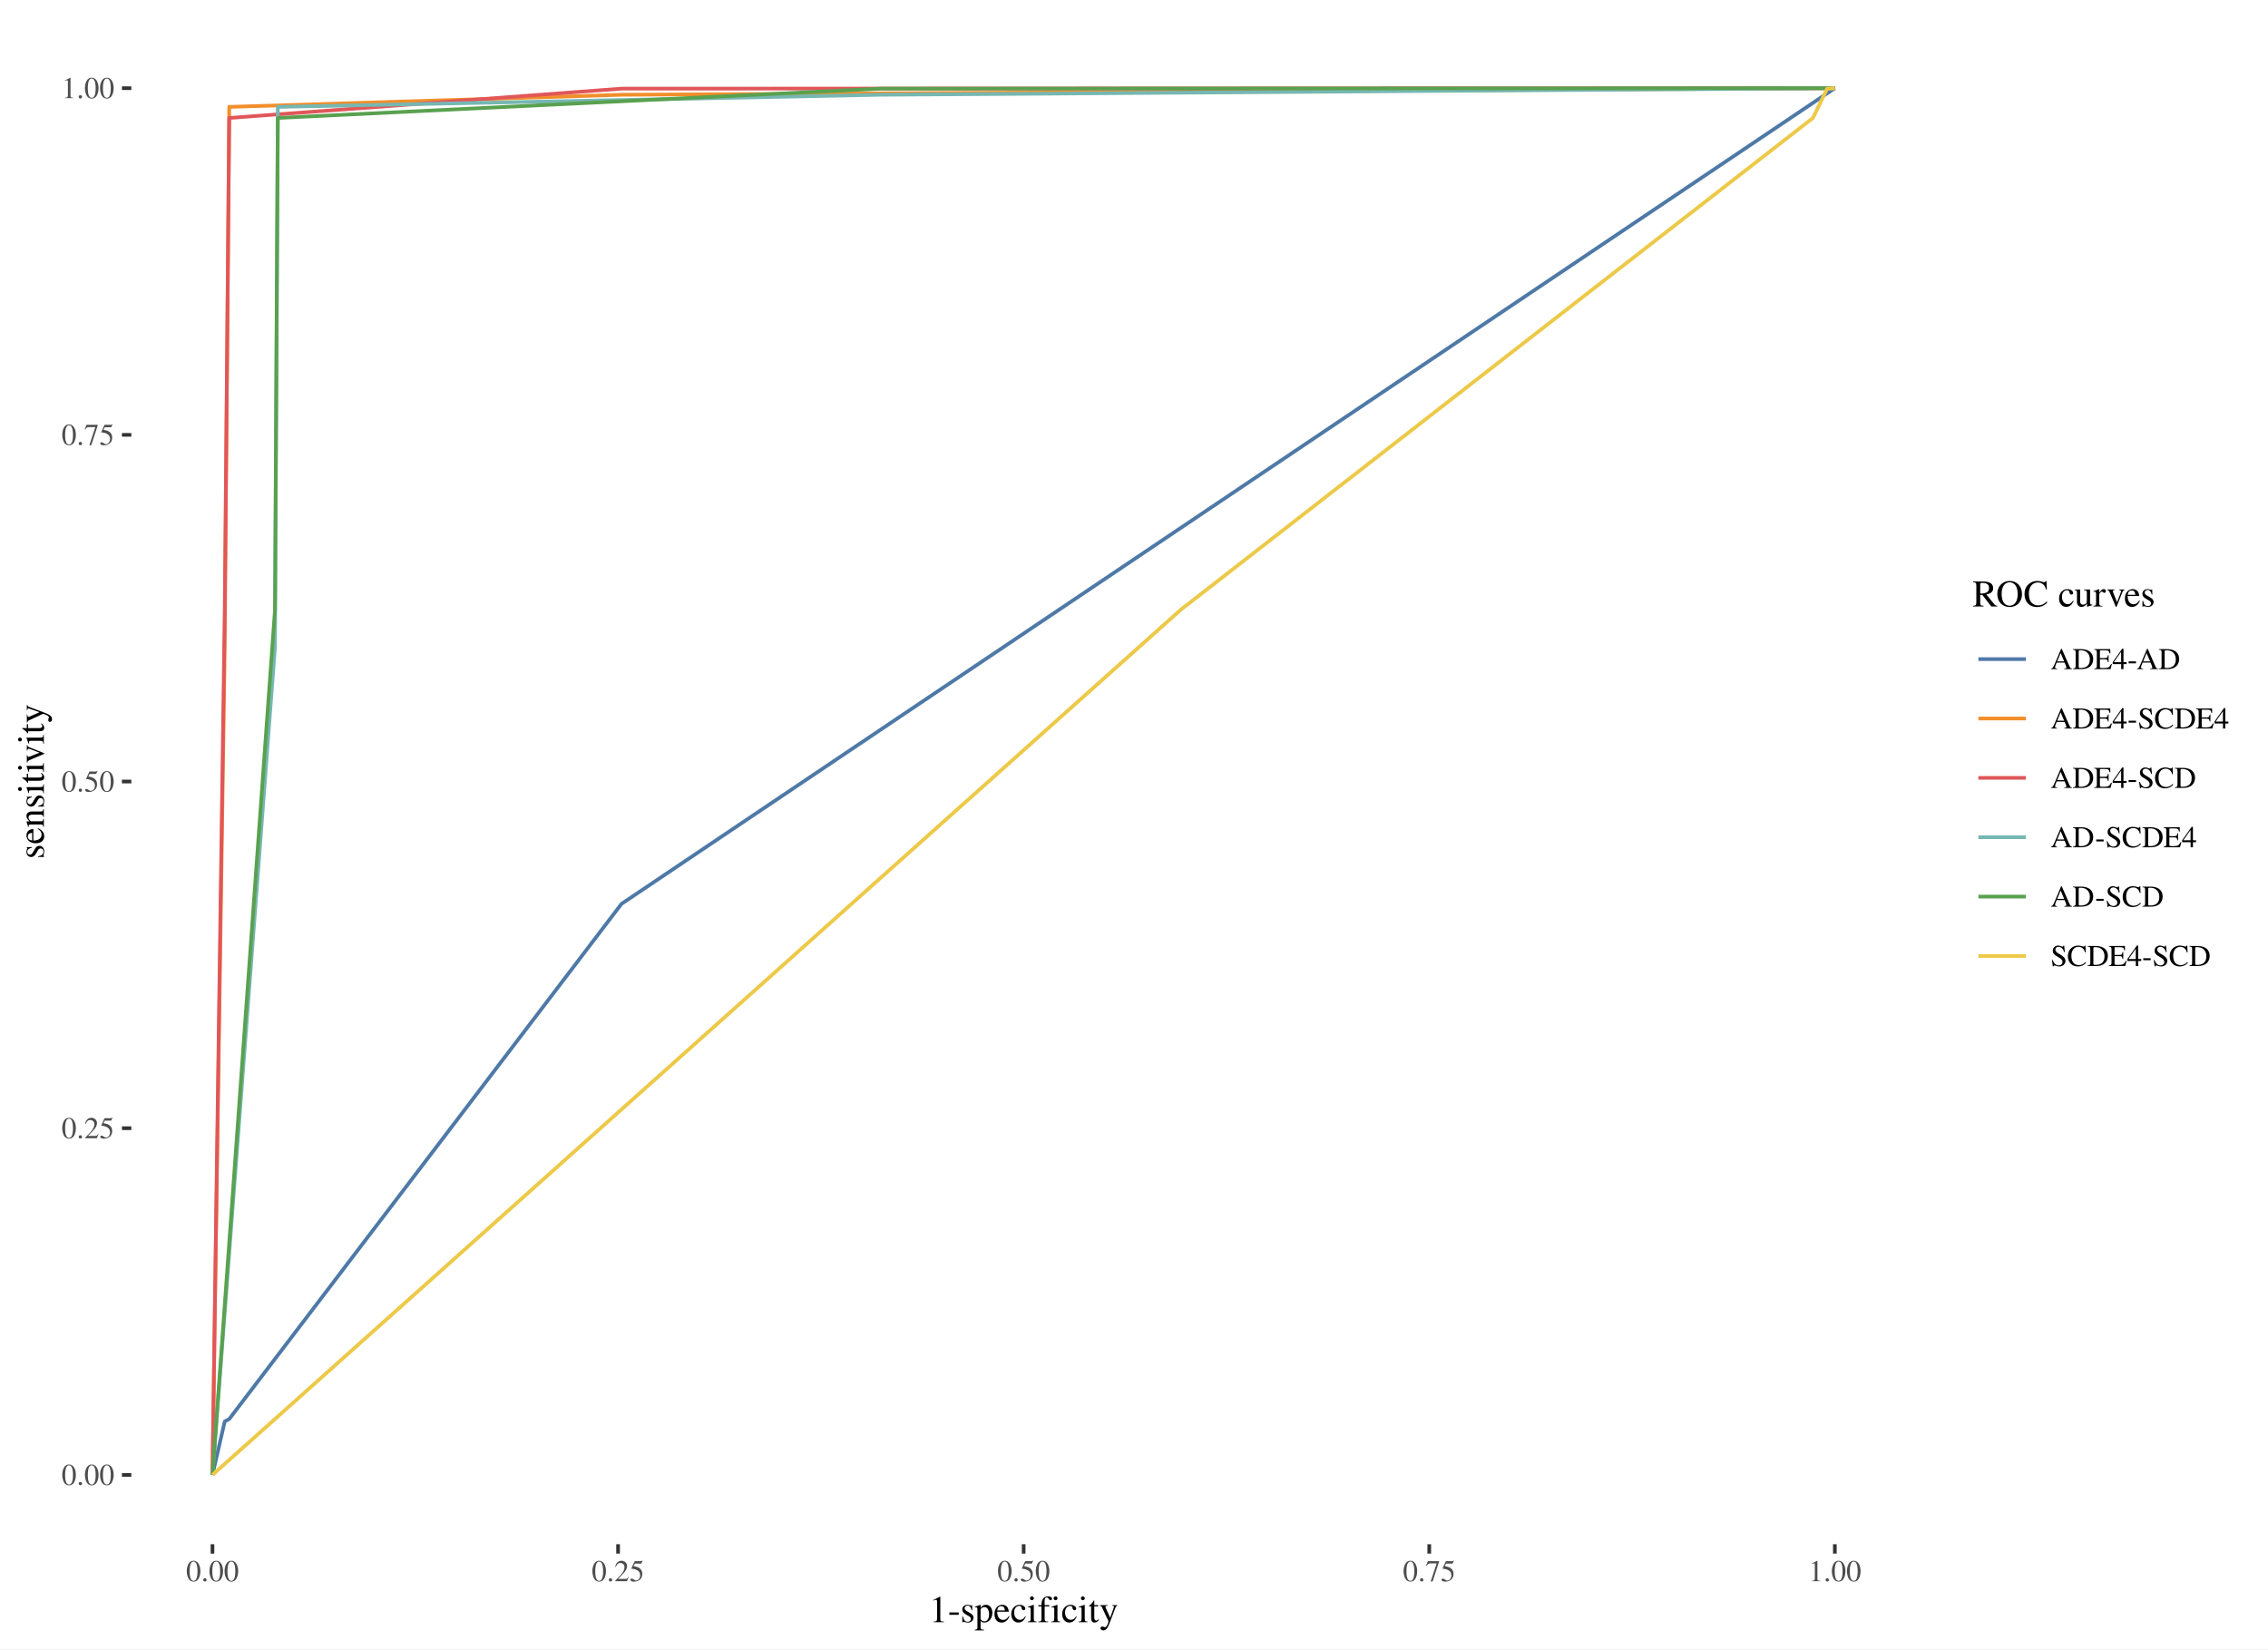
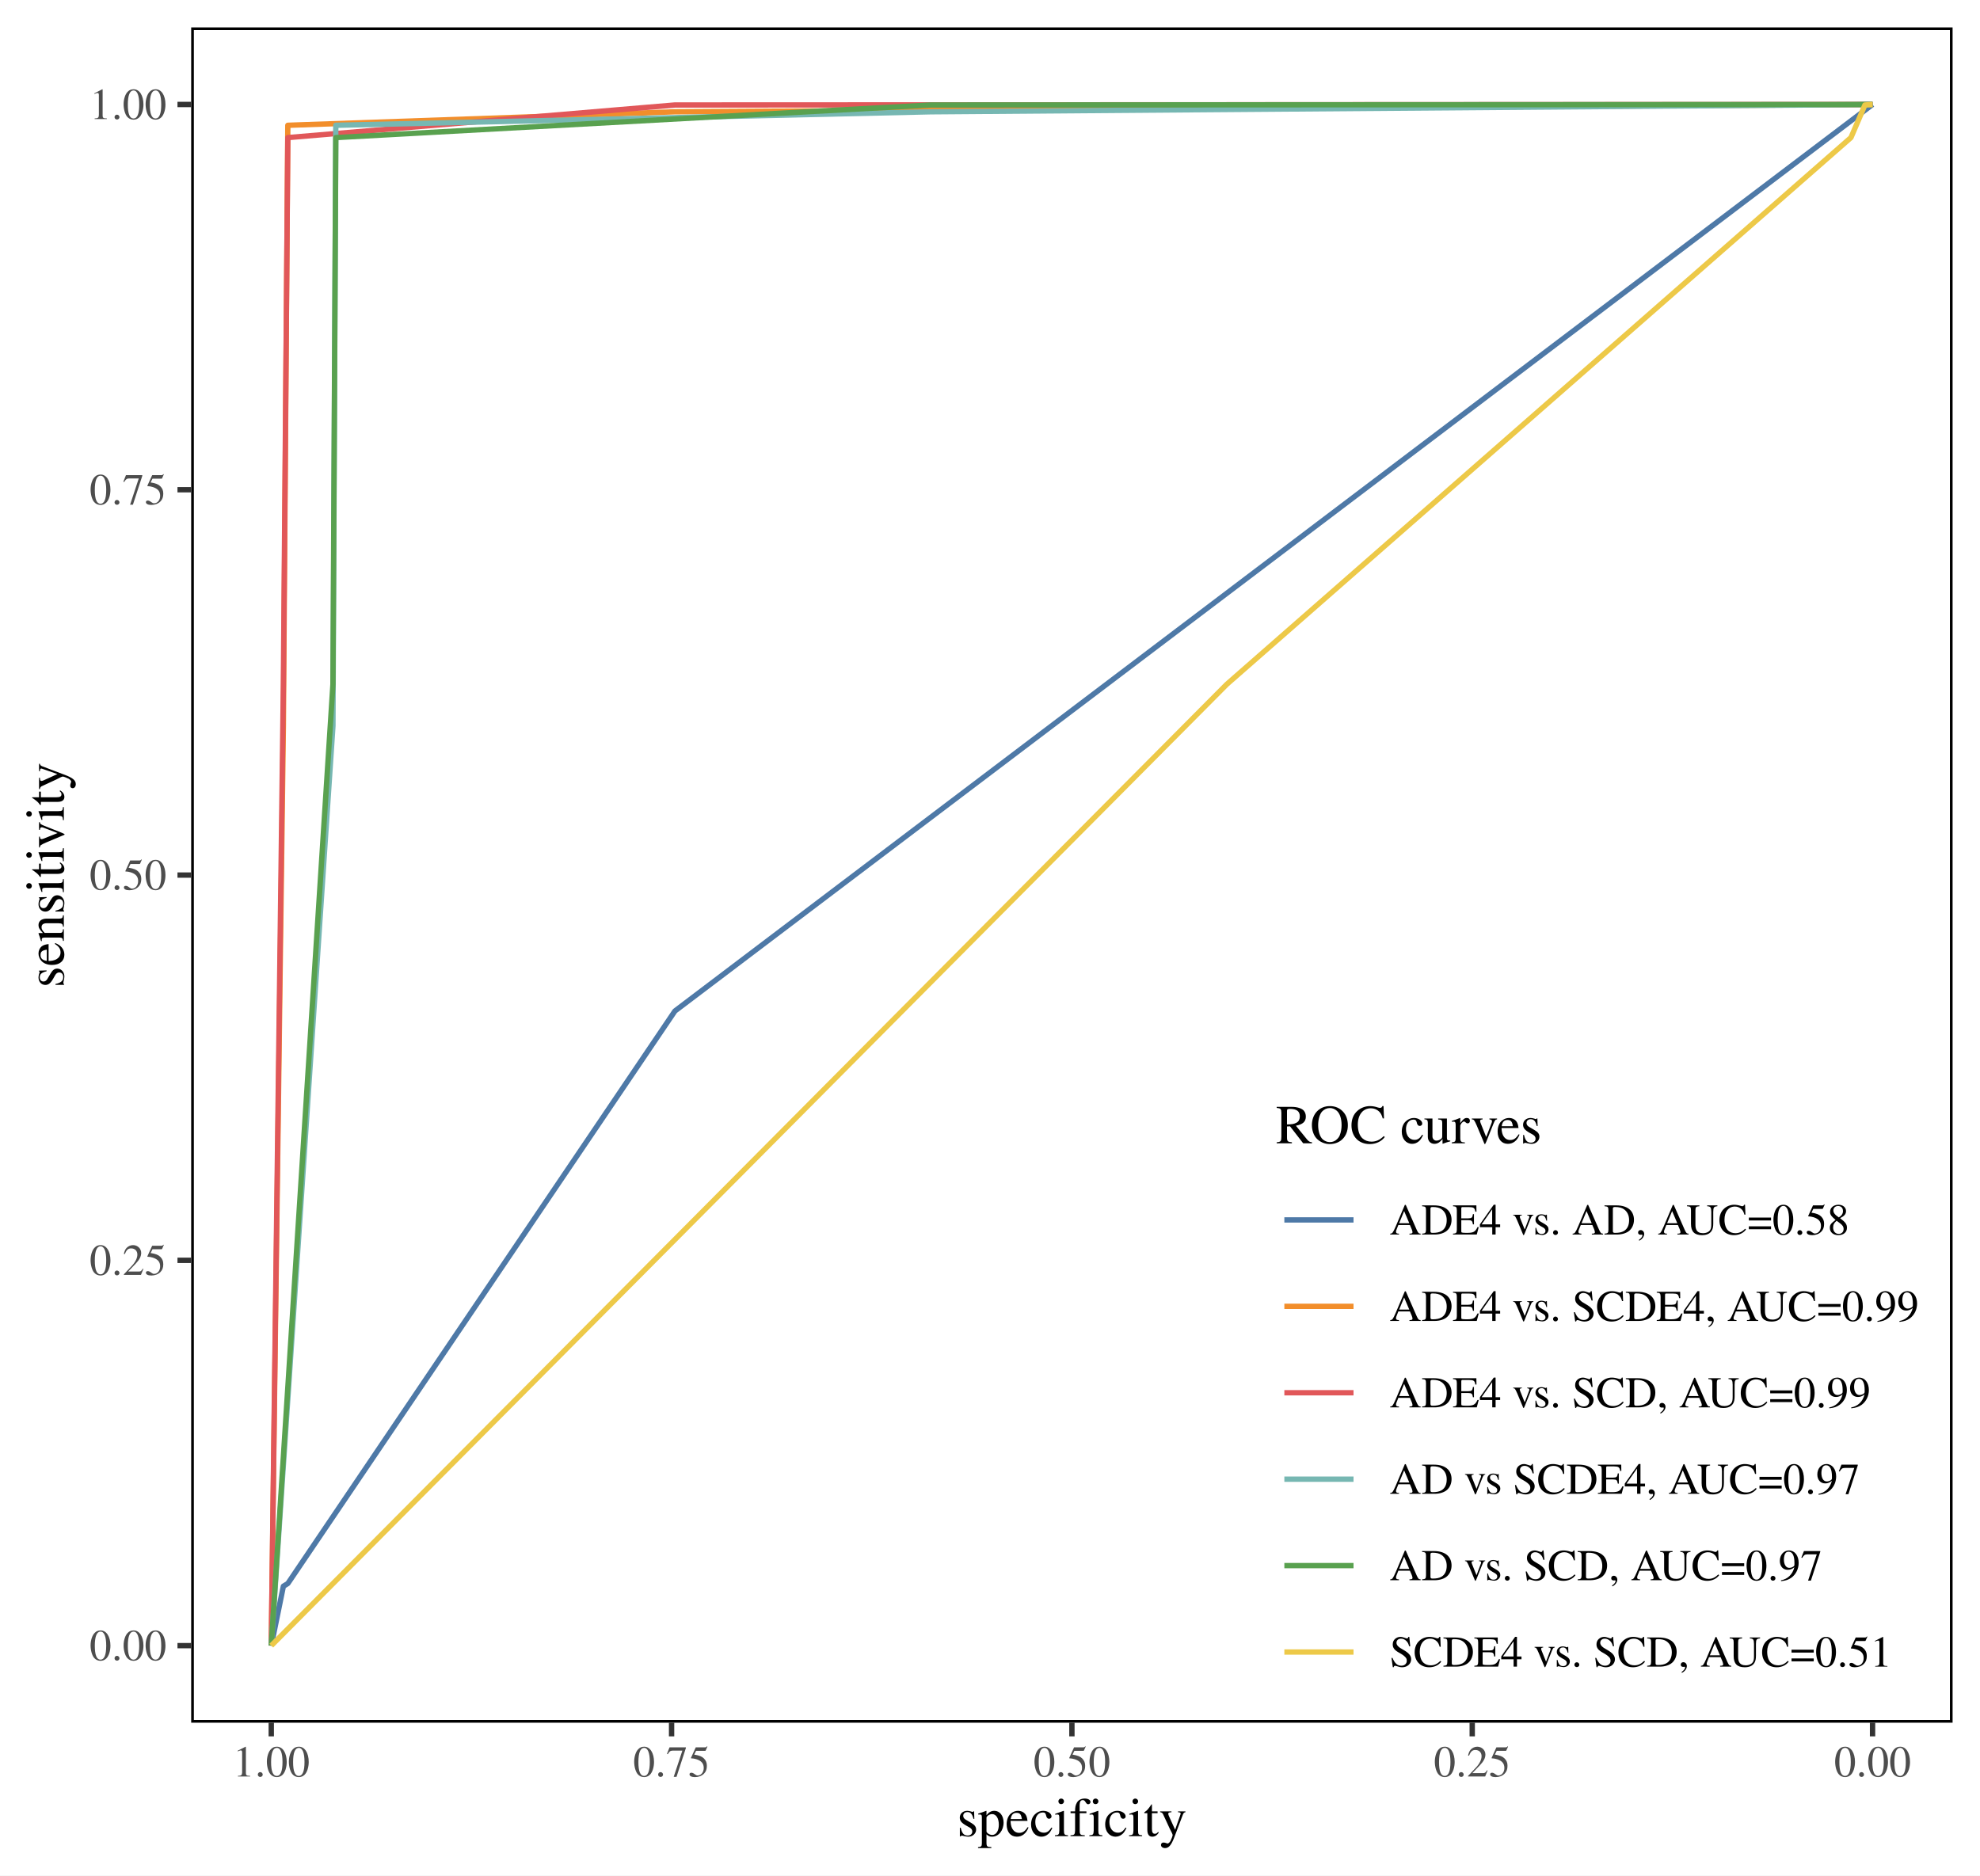
- <svg xmlns="http://www.w3.org/2000/svg" class="httpgd" width="660.00" height="480.00" viewBox="0 0 660.00 480.00">
+ <svg xmlns="http://www.w3.org/2000/svg" class="httpgd" width="395.83" height="375.00" viewBox="0 0 395.83 375.00">
  <defs>
    <style type="text/css">
    .httpgd line, .httpgd polyline, .httpgd polygon, .httpgd path, .httpgd rect, .httpgd circle {
      fill: none;
      stroke: #000000;
      stroke-linecap: round;
      stroke-linejoin: round;
      stroke-miterlimit: 10.00;
    }
  </style>
    <clipPath id="c0">
-       <rect x="0.00" y="0.00" width="660.00" height="480.00" />
+       <rect x="0.00" y="0.00" width="395.83" height="375.00" />
    </clipPath>
    <clipPath id="c1">
-       <rect x="38.22" y="5.48" width="519.34" height="443.95" />
+       <rect x="38.22" y="5.48" width="352.13" height="338.95" />
    </clipPath>
    <clipPath id="c2">
-       <rect x="0.00" y="0.00" width="660.00" height="480.00" />
+       <rect x="0.00" y="0.00" width="395.83" height="375.00" />
    </clipPath>
  </defs>
  <rect width="100%" height="100%" style="stroke: none;fill: #FFFFFF;" />
  <g clip-path="url(#c0)">
</g>
  <g clip-path="url(#c1)">
-     <polyline points="61.83,429.25 65.40,413.70 66.71,412.99 180.85,263.07 533.95,25.66" style="stroke-width: 1.07;stroke: #4E79A7;stroke-linecap: butt;" />
-     <polyline points="61.83,429.25 65.40,188.41 66.71,31.11 180.85,27.58 533.95,25.66" style="stroke-width: 1.07;stroke: #F28E2B;stroke-linecap: butt;" />
-     <polyline points="61.83,429.25 65.40,177.49 66.71,34.33 180.85,25.80 533.95,25.66" style="stroke-width: 1.07;stroke: #E15759;stroke-linecap: butt;" />
-     <polyline points="61.83,429.25 80.02,188.41 80.85,31.11 256.23,27.58 533.95,25.66" style="stroke-width: 1.07;stroke: #76B7B2;stroke-linecap: butt;" />
-     <polyline points="61.83,429.25 80.02,177.49 80.85,34.33 256.23,25.80 533.95,25.66" style="stroke-width: 1.07;stroke: #59A14F;stroke-linecap: butt;" />
-     <polyline points="61.83,429.25 343.57,177.49 527.58,34.33 531.71,25.80 533.95,25.66" style="stroke-width: 1.07;stroke: #EDC948;stroke-linecap: butt;" />
+     <polyline points="54.23,329.03 56.65,317.15 57.54,316.61 134.93,202.14 374.35,20.89" style="stroke-width: 1.07;stroke: #4E79A7;stroke-linecap: butt;" />
+     <polyline points="54.23,329.03 56.65,145.14 57.54,25.05 134.93,22.35 374.35,20.89" style="stroke-width: 1.07;stroke: #F28E2B;stroke-linecap: butt;" />
+     <polyline points="54.23,329.03 56.65,136.81 57.54,27.51 134.93,20.99 374.35,20.89" style="stroke-width: 1.07;stroke: #E15759;stroke-linecap: butt;" />
+     <polyline points="54.23,329.03 66.56,145.14 67.13,25.05 186.04,22.35 374.35,20.89" style="stroke-width: 1.07;stroke: #76B7B2;stroke-linecap: butt;" />
+     <polyline points="54.23,329.03 66.56,136.81 67.13,27.51 186.04,20.99 374.35,20.89" style="stroke-width: 1.07;stroke: #59A14F;stroke-linecap: butt;" />
+     <polyline points="54.23,329.03 245.26,136.81 370.03,27.51 372.83,20.99 374.35,20.89" style="stroke-width: 1.07;stroke: #EDC948;stroke-linecap: butt;" />
+     <rect x="38.22" y="5.48" width="352.13" height="338.95" style="stroke-width: 1.07;" />
  </g>
  <g clip-path="url(#c2)">
    <g>
-       <text x="33.29" y="432.17" text-anchor="end" style="font-family: Times;font-size: 8.80px;fill: #4D4D4D;" textLength="15.39px" lengthAdjust="spacingAndGlyphs">0.00</text>
+       <text x="33.29" y="331.94" text-anchor="end" style="font-family: Times;font-size: 8.80px;fill: #4D4D4D;" textLength="15.39px" lengthAdjust="spacingAndGlyphs">0.00</text>
    </g>
    <g>
-       <text x="33.29" y="331.27" text-anchor="end" style="font-family: Times;font-size: 8.80px;fill: #4D4D4D;" textLength="15.39px" lengthAdjust="spacingAndGlyphs">0.25</text>
+       <text x="33.29" y="254.90" text-anchor="end" style="font-family: Times;font-size: 8.80px;fill: #4D4D4D;" textLength="15.39px" lengthAdjust="spacingAndGlyphs">0.25</text>
    </g>
    <g>
-       <text x="33.29" y="230.37" text-anchor="end" style="font-family: Times;font-size: 8.80px;fill: #4D4D4D;" textLength="15.39px" lengthAdjust="spacingAndGlyphs">0.50</text>
+       <text x="33.29" y="177.87" text-anchor="end" style="font-family: Times;font-size: 8.80px;fill: #4D4D4D;" textLength="15.39px" lengthAdjust="spacingAndGlyphs">0.50</text>
    </g>
    <g>
-       <text x="33.29" y="129.47" text-anchor="end" style="font-family: Times;font-size: 8.80px;fill: #4D4D4D;" textLength="15.39px" lengthAdjust="spacingAndGlyphs">0.75</text>
+       <text x="33.29" y="100.83" text-anchor="end" style="font-family: Times;font-size: 8.80px;fill: #4D4D4D;" textLength="15.39px" lengthAdjust="spacingAndGlyphs">0.75</text>
    </g>
    <g>
-       <text x="33.29" y="28.57" text-anchor="end" style="font-family: Times;font-size: 8.80px;fill: #4D4D4D;" textLength="15.39px" lengthAdjust="spacingAndGlyphs">1.00</text>
+       <text x="33.29" y="23.80" text-anchor="end" style="font-family: Times;font-size: 8.80px;fill: #4D4D4D;" textLength="15.39px" lengthAdjust="spacingAndGlyphs">1.00</text>
    </g>
-     <polyline points="35.48,429.25 38.22,429.25" style="stroke-width: 1.07;stroke: #333333;stroke-linecap: butt;" />
-     <polyline points="35.48,328.35 38.22,328.35" style="stroke-width: 1.07;stroke: #333333;stroke-linecap: butt;" />
-     <polyline points="35.48,227.46 38.22,227.46" style="stroke-width: 1.07;stroke: #333333;stroke-linecap: butt;" />
-     <polyline points="35.48,126.56 38.22,126.56" style="stroke-width: 1.07;stroke: #333333;stroke-linecap: butt;" />
-     <polyline points="35.48,25.66 38.22,25.66" style="stroke-width: 1.07;stroke: #333333;stroke-linecap: butt;" />
-     <polyline points="61.83,452.17 61.83,449.43" style="stroke-width: 1.07;stroke: #333333;stroke-linecap: butt;" />
-     <polyline points="179.86,452.17 179.86,449.43" style="stroke-width: 1.07;stroke: #333333;stroke-linecap: butt;" />
-     <polyline points="297.89,452.17 297.89,449.43" style="stroke-width: 1.07;stroke: #333333;stroke-linecap: butt;" />
-     <polyline points="415.92,452.17 415.92,449.43" style="stroke-width: 1.07;stroke: #333333;stroke-linecap: butt;" />
-     <polyline points="533.95,452.17 533.95,449.43" style="stroke-width: 1.07;stroke: #333333;stroke-linecap: butt;" />
+     <polyline points="35.48,329.03 38.22,329.03" style="stroke-width: 1.07;stroke: #333333;stroke-linecap: butt;" />
+     <polyline points="35.48,251.99 38.22,251.99" style="stroke-width: 1.07;stroke: #333333;stroke-linecap: butt;" />
+     <polyline points="35.48,174.96 38.22,174.96" style="stroke-width: 1.07;stroke: #333333;stroke-linecap: butt;" />
+     <polyline points="35.48,97.92 38.22,97.92" style="stroke-width: 1.07;stroke: #333333;stroke-linecap: butt;" />
+     <polyline points="35.48,20.89 38.22,20.89" style="stroke-width: 1.07;stroke: #333333;stroke-linecap: butt;" />
+     <polyline points="374.35,347.17 374.35,344.43" style="stroke-width: 1.07;stroke: #333333;stroke-linecap: butt;" />
+     <polyline points="294.32,347.17 294.32,344.43" style="stroke-width: 1.07;stroke: #333333;stroke-linecap: butt;" />
+     <polyline points="214.29,347.17 214.29,344.43" style="stroke-width: 1.07;stroke: #333333;stroke-linecap: butt;" />
+     <polyline points="134.26,347.17 134.26,344.43" style="stroke-width: 1.07;stroke: #333333;stroke-linecap: butt;" />
+     <polyline points="54.23,347.17 54.23,344.43" style="stroke-width: 1.07;stroke: #333333;stroke-linecap: butt;" />
    <g>
-       <text x="61.83" y="460.19" text-anchor="middle" style="font-family: Times;font-size: 8.80px;fill: #4D4D4D;" textLength="15.39px" lengthAdjust="spacingAndGlyphs">0.00</text>
+       <text x="374.35" y="355.19" text-anchor="middle" style="font-family: Times;font-size: 8.80px;fill: #4D4D4D;" textLength="15.39px" lengthAdjust="spacingAndGlyphs">0.00</text>
    </g>
    <g>
-       <text x="179.86" y="460.19" text-anchor="middle" style="font-family: Times;font-size: 8.80px;fill: #4D4D4D;" textLength="15.39px" lengthAdjust="spacingAndGlyphs">0.25</text>
+       <text x="294.32" y="355.19" text-anchor="middle" style="font-family: Times;font-size: 8.80px;fill: #4D4D4D;" textLength="15.39px" lengthAdjust="spacingAndGlyphs">0.25</text>
    </g>
    <g>
-       <text x="297.89" y="460.19" text-anchor="middle" style="font-family: Times;font-size: 8.80px;fill: #4D4D4D;" textLength="15.39px" lengthAdjust="spacingAndGlyphs">0.50</text>
+       <text x="214.29" y="355.19" text-anchor="middle" style="font-family: Times;font-size: 8.80px;fill: #4D4D4D;" textLength="15.39px" lengthAdjust="spacingAndGlyphs">0.50</text>
    </g>
    <g>
-       <text x="415.92" y="460.19" text-anchor="middle" style="font-family: Times;font-size: 8.80px;fill: #4D4D4D;" textLength="15.39px" lengthAdjust="spacingAndGlyphs">0.75</text>
+       <text x="134.26" y="355.19" text-anchor="middle" style="font-family: Times;font-size: 8.80px;fill: #4D4D4D;" textLength="15.39px" lengthAdjust="spacingAndGlyphs">0.75</text>
    </g>
    <g>
-       <text x="533.95" y="460.19" text-anchor="middle" style="font-family: Times;font-size: 8.80px;fill: #4D4D4D;" textLength="15.39px" lengthAdjust="spacingAndGlyphs">1.00</text>
+       <text x="54.23" y="355.19" text-anchor="middle" style="font-family: Times;font-size: 8.80px;fill: #4D4D4D;" textLength="15.39px" lengthAdjust="spacingAndGlyphs">1.00</text>
    </g>
    <g>
-       <text x="297.89" y="472.12" text-anchor="middle" style="font-family: Times;font-size: 11.00px;" textLength="54.97px" lengthAdjust="spacingAndGlyphs">1-specificity</text>
+       <text x="214.29" y="367.12" text-anchor="middle" style="font-family: Times;font-size: 11.00px;" textLength="45.81px" lengthAdjust="spacingAndGlyphs">specificity</text>
    </g>
    <g>
-       <text transform="translate(12.76,227.46) rotate(-90.00)" text-anchor="middle" style="font-family: Times;font-size: 11.00px;" textLength="45.22px" lengthAdjust="spacingAndGlyphs">sensitivity</text>
+       <text transform="translate(12.76,174.96) rotate(-90.00)" text-anchor="middle" style="font-family: Times;font-size: 11.00px;" textLength="45.22px" lengthAdjust="spacingAndGlyphs">sensitivity</text>
    </g>
    <g>
-       <text x="574.00" y="176.52" style="font-family: Times;font-size: 11.00px;" textLength="54.08px" lengthAdjust="spacingAndGlyphs">ROC curves</text>
+       <text x="255.04" y="228.59" style="font-family: Times;font-size: 11.00px;" textLength="54.08px" lengthAdjust="spacingAndGlyphs">ROC curves</text>
    </g>
-     <line x1="575.72" y1="191.83" x2="589.55" y2="191.83" style="stroke-width: 1.07;stroke: #4E79A7;stroke-linecap: butt;" />
-     <line x1="575.72" y1="209.11" x2="589.55" y2="209.11" style="stroke-width: 1.07;stroke: #F28E2B;stroke-linecap: butt;" />
-     <line x1="575.72" y1="226.39" x2="589.55" y2="226.39" style="stroke-width: 1.07;stroke: #E15759;stroke-linecap: butt;" />
-     <line x1="575.72" y1="243.67" x2="589.55" y2="243.67" style="stroke-width: 1.07;stroke: #76B7B2;stroke-linecap: butt;" />
-     <line x1="575.72" y1="260.95" x2="589.55" y2="260.95" style="stroke-width: 1.07;stroke: #59A14F;stroke-linecap: butt;" />
-     <line x1="575.72" y1="278.23" x2="589.55" y2="278.23" style="stroke-width: 1.07;stroke: #EDC948;stroke-linecap: butt;" />
+     <line x1="256.76" y1="243.91" x2="270.59" y2="243.91" style="stroke-width: 1.07;stroke: #4E79A7;stroke-linecap: butt;" />
+     <line x1="256.76" y1="261.19" x2="270.59" y2="261.19" style="stroke-width: 1.07;stroke: #F28E2B;stroke-linecap: butt;" />
+     <line x1="256.76" y1="278.47" x2="270.59" y2="278.47" style="stroke-width: 1.07;stroke: #E15759;stroke-linecap: butt;" />
+     <line x1="256.76" y1="295.75" x2="270.59" y2="295.75" style="stroke-width: 1.07;stroke: #76B7B2;stroke-linecap: butt;" />
+     <line x1="256.76" y1="313.03" x2="270.59" y2="313.03" style="stroke-width: 1.07;stroke: #59A14F;stroke-linecap: butt;" />
+     <line x1="256.76" y1="330.31" x2="270.59" y2="330.31" style="stroke-width: 1.07;stroke: #EDC948;stroke-linecap: butt;" />
    <g>
-       <text x="596.75" y="194.75" style="font-family: Times;font-size: 8.80px;" textLength="38.10px" lengthAdjust="spacingAndGlyphs">ADE4-AD</text>
+       <text x="277.80" y="246.83" style="font-family: Times;font-size: 8.80px;" textLength="92.89px" lengthAdjust="spacingAndGlyphs">ADE4 vs. AD, AUC=0.58</text>
    </g>
    <g>
-       <text x="596.75" y="212.03" style="font-family: Times;font-size: 8.80px;" textLength="52.29px" lengthAdjust="spacingAndGlyphs">ADE4-SCDE4</text>
+       <text x="277.80" y="264.11" style="font-family: Times;font-size: 8.80px;" textLength="107.08px" lengthAdjust="spacingAndGlyphs">ADE4 vs. SCDE4, AUC=0.99</text>
    </g>
    <g>
-       <text x="596.75" y="229.31" style="font-family: Times;font-size: 8.80px;" textLength="42.52px" lengthAdjust="spacingAndGlyphs">ADE4-SCD</text>
+       <text x="277.80" y="281.39" style="font-family: Times;font-size: 8.80px;" textLength="97.31px" lengthAdjust="spacingAndGlyphs">ADE4 vs. SCD, AUC=0.99</text>
    </g>
    <g>
-       <text x="596.75" y="246.59" style="font-family: Times;font-size: 8.80px;" textLength="42.52px" lengthAdjust="spacingAndGlyphs">AD-SCDE4</text>
+       <text x="277.80" y="298.67" style="font-family: Times;font-size: 8.80px;" textLength="95.11px" lengthAdjust="spacingAndGlyphs">AD vs SCDE4, AUC=0.97</text>
    </g>
    <g>
-       <text x="596.75" y="263.87" style="font-family: Times;font-size: 8.80px;" textLength="32.75px" lengthAdjust="spacingAndGlyphs">AD-SCD</text>
+       <text x="277.80" y="315.95" style="font-family: Times;font-size: 8.80px;" textLength="87.54px" lengthAdjust="spacingAndGlyphs">AD vs. SCD, AUC=0.97</text>
    </g>
    <g>
-       <text x="596.75" y="281.15" style="font-family: Times;font-size: 8.80px;" textLength="46.93px" lengthAdjust="spacingAndGlyphs">SCDE4-SCD</text>
+       <text x="277.80" y="333.23" style="font-family: Times;font-size: 8.80px;" textLength="101.72px" lengthAdjust="spacingAndGlyphs">SCDE4 vs. SCD, AUC=0.51</text>
    </g>
  </g>
</svg>
